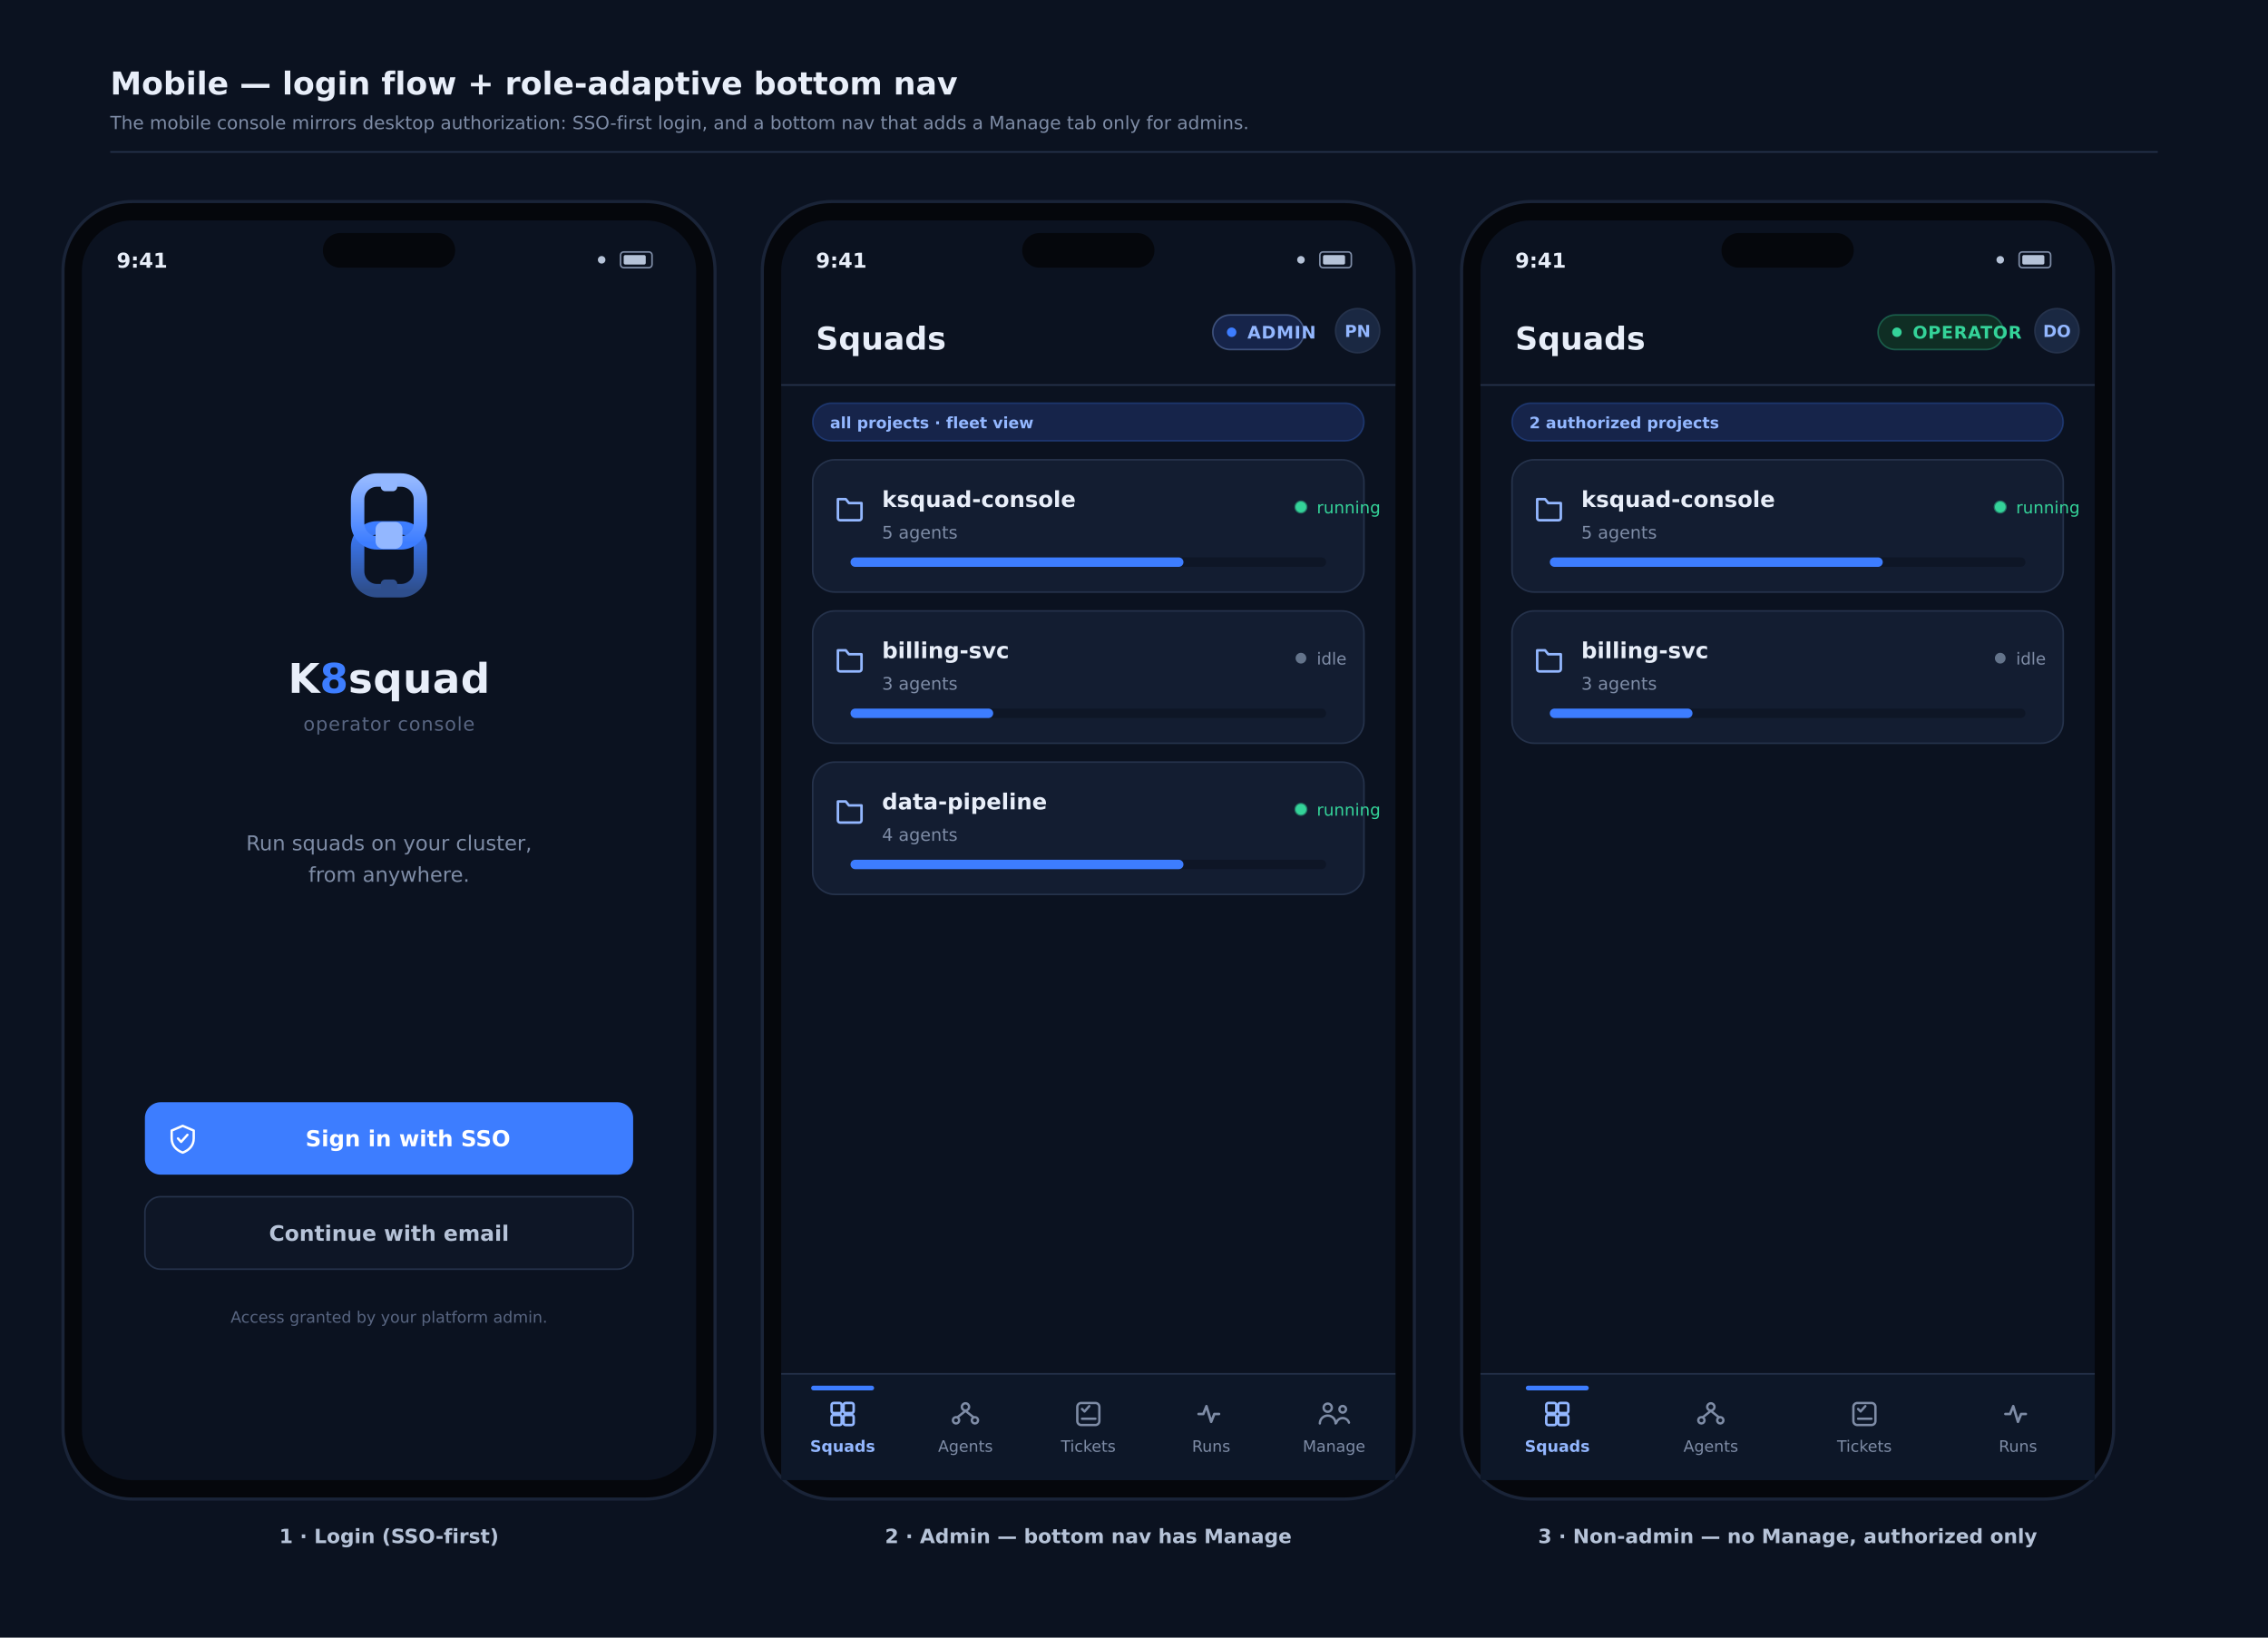
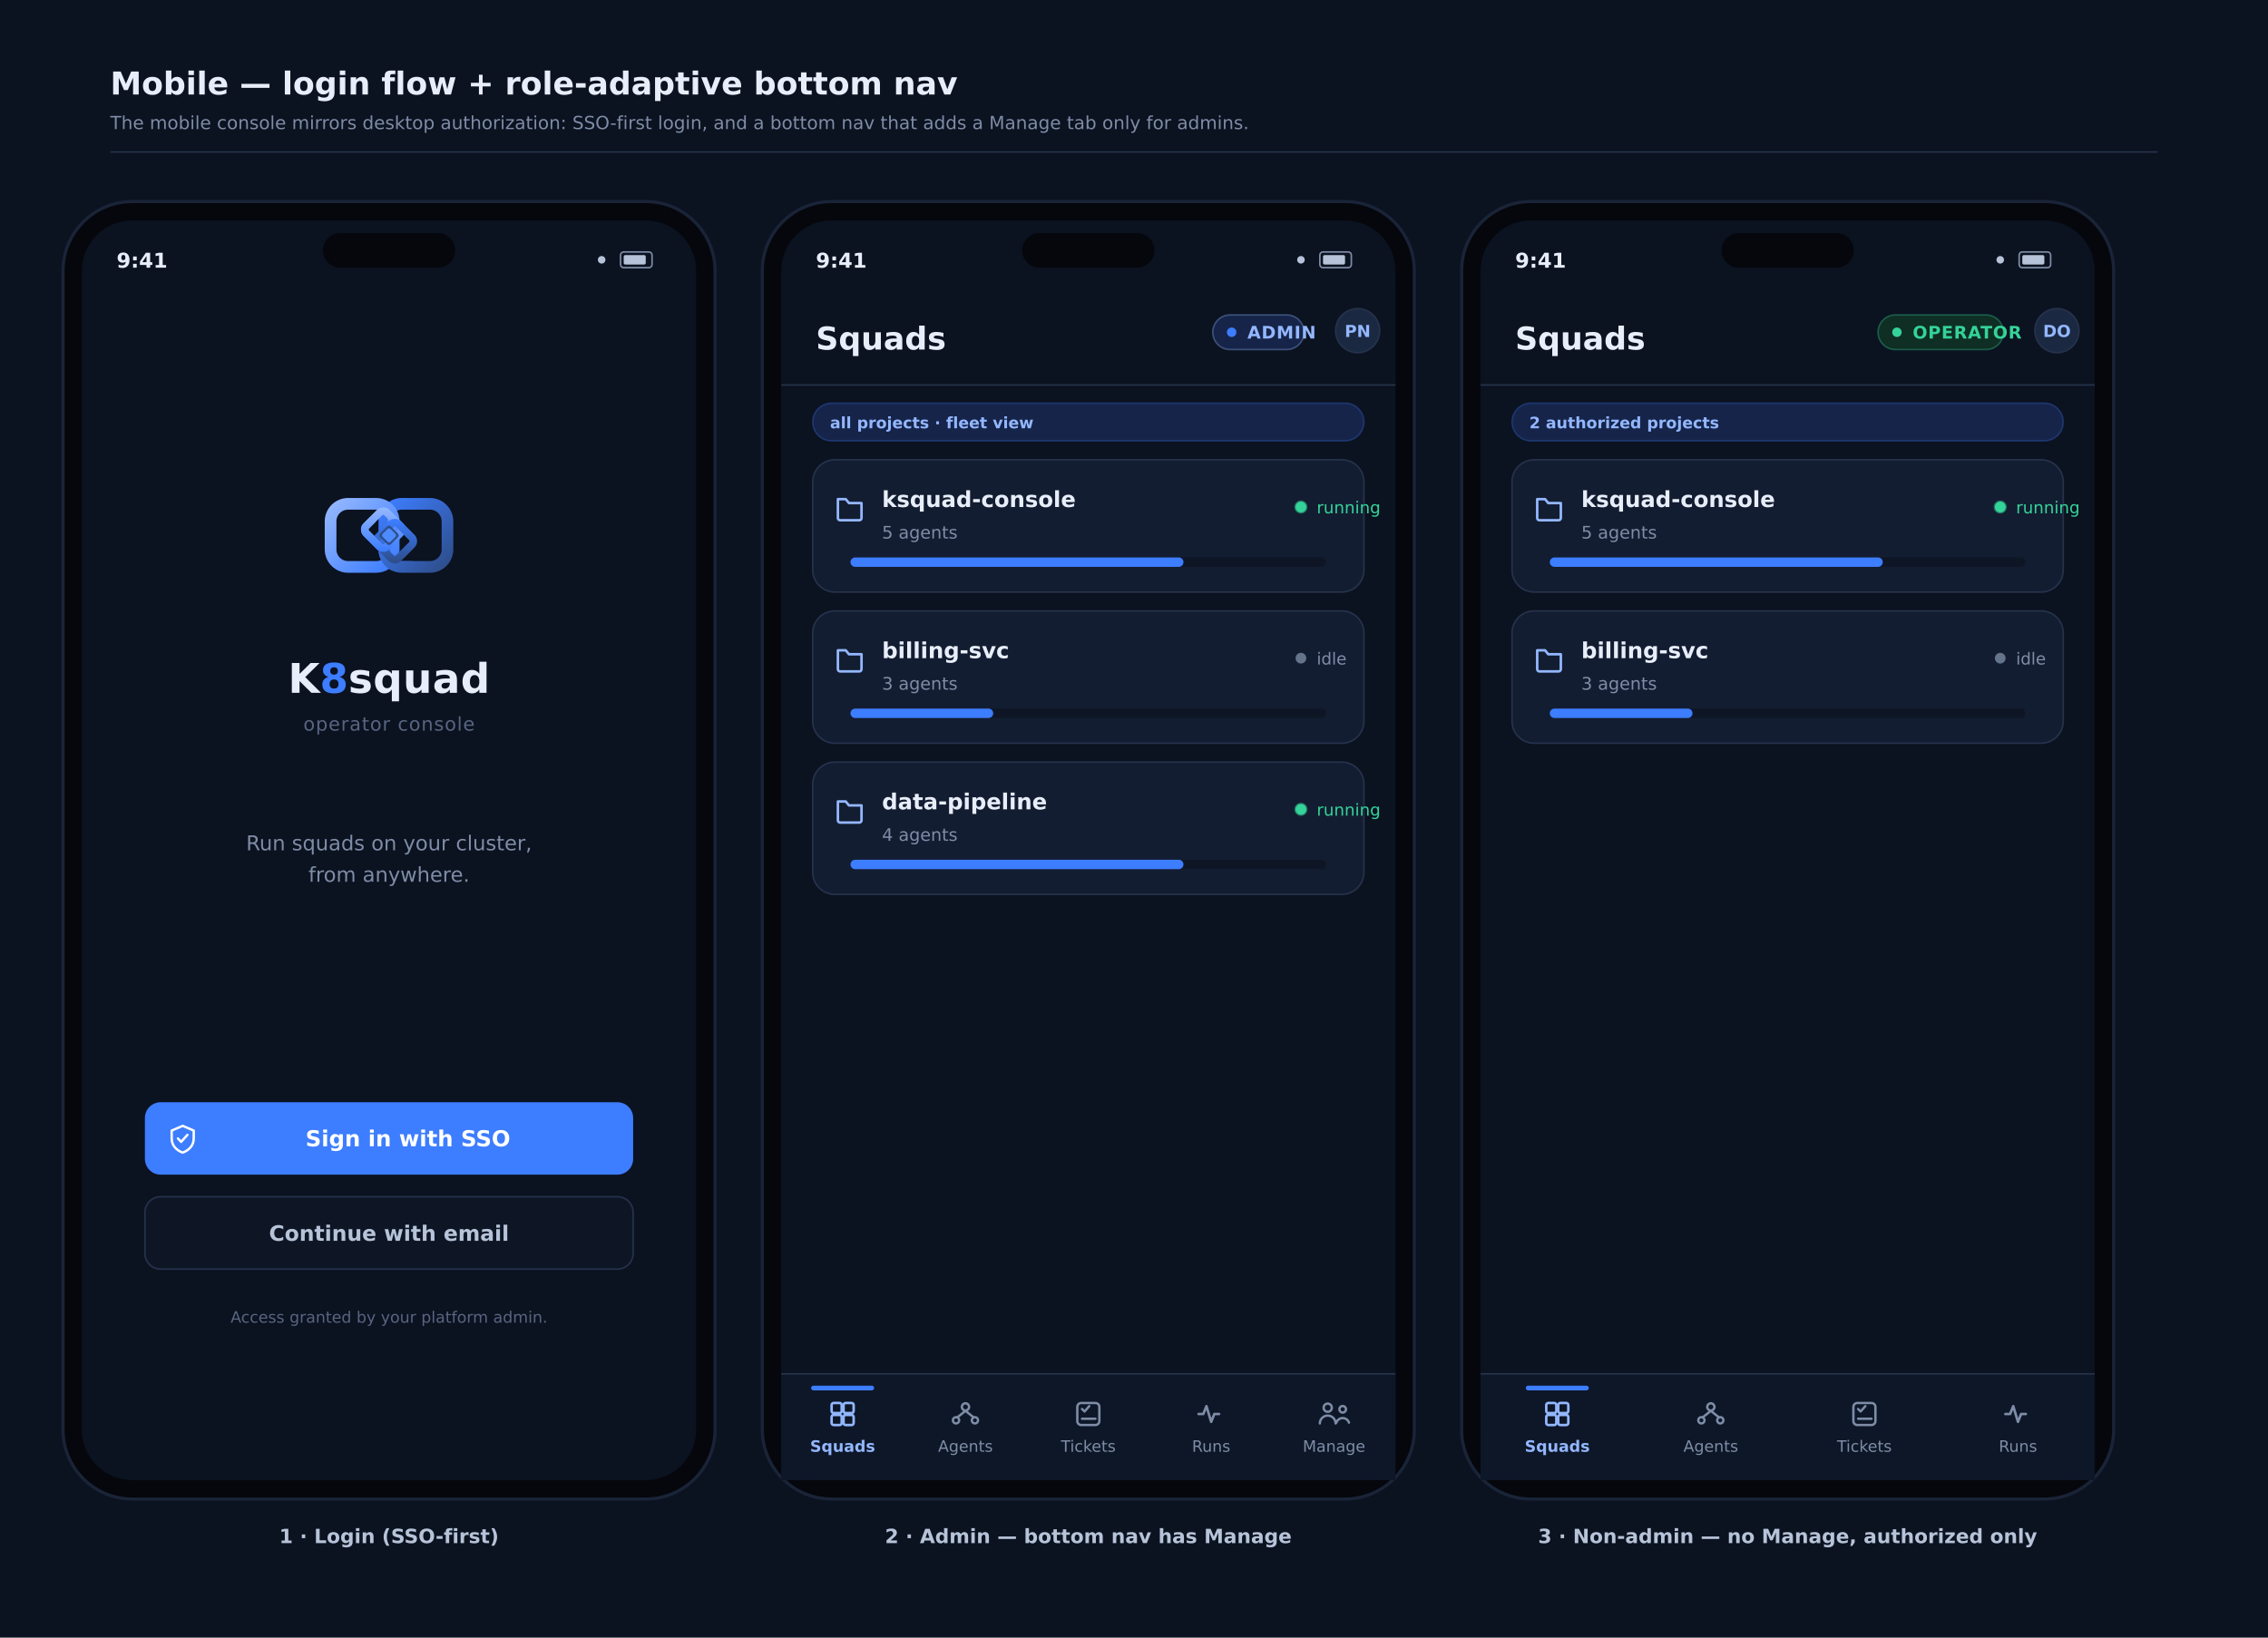
<svg xmlns="http://www.w3.org/2000/svg" width="1440" height="1040" viewBox="0 0 1440 1040" font-family="DejaVu Sans">
  <defs>
+     <linearGradient id="odinL" x1="0" y1="0" x2="1" y2="1">
+       <stop offset="0" stop-color="#93B7FF" />
+       <stop offset="1" stop-color="#3D7DFF" />
+     </linearGradient>
+     <linearGradient id="odinR" x1="0" y1="0" x2="1" y2="1">
+       <stop offset="0" stop-color="#3D7DFF" />
+       <stop offset="1" stop-color="#2E4E8C" />
+     </linearGradient>
+     <clipPath id="odinCB">
+       <rect x="176" y="256" width="160" height="120" />
+     </clipPath>
+     <clipPath id="odinCK">
+       <rect x="166" y="256" width="180" height="120" />
+     </clipPath>
    <linearGradient id="ringTop" x1="0" y1="0" x2="0" y2="1">
      <stop offset="0" stop-color="#93B7FF" />
      <stop offset="1" stop-color="#3D7DFF" />
    </linearGradient>
    <linearGradient id="ringBot" x1="0" y1="0" x2="0" y2="1">
      <stop offset="0" stop-color="#3D7DFF" />
      <stop offset="1" stop-color="#2E4E8C" />
    </linearGradient>
  </defs>
  <rect x="0" y="0" width="1440" height="1040" rx="0" ry="0" fill="#0B1220" stroke="none" stroke-width="1" />
  <text x="70" y="60" font-family="DejaVu Sans" font-size="20" fill="#E8EEF9" font-weight="700" text-anchor="start">Mobile — login flow + role-adaptive bottom nav</text>
  <text x="70" y="82" font-family="DejaVu Sans" font-size="11.5" fill="#7E8CA6" font-weight="400" text-anchor="start">The mobile console mirrors desktop authorization: SSO-first login, and a bottom nav that adds a Manage tab only for admins.</text>
  <rect x="70" y="96" width="1300" height="1" rx="0" ry="0" fill="#25324B" stroke="none" stroke-width="1" />
  <rect x="40" y="128" width="414" height="824" rx="44" ry="44" fill="#05070C" stroke="#1A2438" stroke-width="2" />
  <rect x="52" y="140" width="390" height="800" rx="32" ry="32" fill="#0B1220" stroke="none" stroke-width="1" />
  <g transform="translate(52,140)">
    <text x="22" y="30" font-family="DejaVu Sans" font-size="13" fill="#E8EEF9" font-weight="700" text-anchor="start">9:41</text>
    <circle cx="330" cy="25" r="2.4" fill="#B6C3D8" />
    <rect x="342" y="20" width="20" height="10" rx="2" ry="2" fill="none" stroke="#7E8CA6" stroke-width="1" />
    <rect x="344" y="22" width="14" height="6" rx="1" ry="1" fill="#B6C3D8" stroke="none" stroke-width="1" />
    <g transform="translate(195.0,200) scale(0.95) translate(-50,-50)">
-       <rect x="29" y="45" width="42" height="42" rx="13" fill="none" stroke="url(#ringBot)" stroke-width="9" />
-       <rect x="29" y="13" width="42" height="42" rx="13" fill="none" stroke="url(#ringTop)" stroke-width="9" />
-       <rect x="41" y="41" width="18" height="18" rx="5" fill="#93B7FF" />
-       <rect x="44.5" y="9.5" width="11" height="11" rx="3" fill="#93B7FF" />
-       <rect x="44.5" y="79.5" width="11" height="11" rx="3" fill="#2E4E8C" />
+       <g transform="scale(0.195313)">
+         <path d="M300,148 h96 a60,60 0 0 1 60,60 v96 a60,60 0 0 1 -60,60 h-96 a60,60 0 0 1 -60,-60 v-96 a60,60 0 0 1 60,-60 z" fill="none" stroke="url(#odinR)" stroke-width="40" stroke-linejoin="round" />
+         <path d="M116,148 h96 a60,60 0 0 1 60,60 v96 a60,60 0 0 1 -60,60 h-96 a60,60 0 0 1 -60,-60 v-96 a60,60 0 0 1 60,-60 z" fill="none" stroke="url(#odinL)" stroke-width="40" stroke-linejoin="round" />
+         <g clip-path="url(#odinCB)">
+           <path d="M300,148 h96 a60,60 0 0 1 60,60 v96 a60,60 0 0 1 -60,60 h-96 a60,60 0 0 1 -60,-60 v-96 a60,60 0 0 1 60,-60 z" fill="none" stroke="url(#odinR)" stroke-width="40" stroke-linejoin="round" />
+         </g>
+         <g transform="rotate(45 256 256)">
+           <path d="M196,206 h64 a18,18 0 0 1 18,18 v64 a18,18 0 0 1 -18,18 h-64 a18,18 0 0 1 -18,-18 v-64 a18,18 0 0 1 18,-18 z" fill="none" stroke="url(#odinL)" stroke-width="26" stroke-linejoin="round" />
+           <path d="M252,206 h64 a18,18 0 0 1 18,18 v64 a18,18 0 0 1 -18,18 h-64 a18,18 0 0 1 -18,-18 v-64 a18,18 0 0 1 18,-18 z" fill="none" stroke="url(#odinR)" stroke-width="26" stroke-linejoin="round" />
+           <g clip-path="url(#odinCK)">
+             <path d="M196,206 h64 a18,18 0 0 1 18,18 v64 a18,18 0 0 1 -18,18 h-64 a18,18 0 0 1 -18,-18 v-64 a18,18 0 0 1 18,-18 z" fill="none" stroke="url(#odinL)" stroke-width="26" stroke-linejoin="round" />
+           </g>
+           <rect x="230" y="230" width="52" height="52" rx="9" fill="#2E4E8C" />
+           <rect x="237" y="237" width="38" height="38" rx="7" fill="#4D8BFF" />
+         </g>
+       </g>
    </g>
    <text x="195.0" y="300" font-family="DejaVu Sans" font-size="26" fill="#E8EEF9" font-weight="700" text-anchor="middle" letter-spacing="0.3">K<tspan fill="#3D7DFF">8</tspan>squad</text>
    <text x="195.0" y="324" font-family="DejaVu Sans" font-size="12" fill="#586581" font-weight="400" text-anchor="middle" letter-spacing="0.5">operator console</text>
    <text x="195.0" y="400" font-family="DejaVu Sans" font-size="13" fill="#7E8CA6" font-weight="400" text-anchor="middle">Run squads on your cluster,</text>
    <text x="195.0" y="420" font-family="DejaVu Sans" font-size="13" fill="#7E8CA6" font-weight="400" text-anchor="middle">from anywhere.</text>
    <rect x="40" y="560" width="310" height="46" rx="10" ry="10" fill="#3D7DFF" stroke="none" stroke-width="1" />
    <g fill="none" stroke="#fff" stroke-width="1.5" stroke-linecap="round" stroke-linejoin="round">
      <path d="M64 575.0 l7 3 v5 c0 4.5 -3 7.5 -7 9 c-4 -1.5 -7 -4.5 -7 -9 v-5 z" />
      <path d="M61 583.0 l2 2.2 l4 -4.5" />
    </g>
    <text x="207.0" y="588.0" font-family="DejaVu Sans" font-size="14" fill="#fff" font-weight="700" text-anchor="middle">Sign in with SSO</text>
    <rect x="40" y="620" width="310" height="46" rx="10" ry="10" fill="#0E1626" stroke="#25324B" stroke-width="1" />
    <text x="195.0" y="648.0" font-family="DejaVu Sans" font-size="13.5" fill="#B6C3D8" font-weight="600" text-anchor="middle">Continue with email</text>
    <text x="195.0" y="700" font-family="DejaVu Sans" font-size="10" fill="#586581" font-weight="400" text-anchor="middle">Access granted by your platform admin.</text>
    <rect x="153.0" y="8" width="84" height="22" rx="11" ry="11" fill="#05070C" stroke="none" stroke-width="1" />
  </g>
  <text x="247.0" y="980" font-family="DejaVu Sans" font-size="12.5" fill="#B6C3D8" font-weight="700" text-anchor="middle">1 · Login (SSO-first)</text>
  <rect x="484" y="128" width="414" height="824" rx="44" ry="44" fill="#05070C" stroke="#1A2438" stroke-width="2" />
  <rect x="496" y="140" width="390" height="800" rx="32" ry="32" fill="#0B1220" stroke="none" stroke-width="1" />
  <g transform="translate(496,140)">
    <text x="22" y="30" font-family="DejaVu Sans" font-size="13" fill="#E8EEF9" font-weight="700" text-anchor="start">9:41</text>
    <circle cx="330" cy="25" r="2.4" fill="#B6C3D8" />
    <rect x="342" y="20" width="20" height="10" rx="2" ry="2" fill="none" stroke="#7E8CA6" stroke-width="1" />
    <rect x="344" y="22" width="14" height="6" rx="1" ry="1" fill="#B6C3D8" stroke="none" stroke-width="1" />
    <rect x="0" y="44" width="390" height="60" rx="0" ry="0" fill="#0B1220" stroke="none" stroke-width="1" />
    <rect x="0" y="104" width="390" height="1" rx="0" ry="0" fill="#25324B" stroke="none" stroke-width="1" />
    <text x="22" y="82" font-family="DejaVu Sans" font-size="20" fill="#E8EEF9" font-weight="700" text-anchor="start">Squads</text>
    <rect x="274.0" y="60" width="58.0" height="22" rx="11.0" ry="11.0" fill="#16244A" stroke="#93B7FF55" stroke-width="1" />
    <circle cx="286.0" cy="71.0" r="3" fill="#3D7DFF" />
    <text x="296.0" y="75.0" font-family="DejaVu Sans" font-size="11" fill="#93B7FF" font-weight="700" text-anchor="start" letter-spacing="0.4">ADMIN</text>
    <circle cx="366" cy="70" r="14" fill="#1A2842" stroke="#25324B" />
    <text x="366" y="74" font-family="DejaVu Sans" font-size="10.5" fill="#93B7FF" font-weight="700" text-anchor="middle">PN</text>
    <rect x="20" y="116" width="350" height="24" rx="12.0" ry="12.0" fill="#16244A" stroke="#3D7DFF44" stroke-width="1" />
    <text x="31" y="132.0" font-family="DejaVu Sans" font-size="10" fill="#93B7FF" font-weight="600" text-anchor="start">all projects · fleet view</text>
    <rect x="20" y="152" width="350" height="84" rx="14" ry="14" fill="#131D31" stroke="#25324B" stroke-width="1" />
    <g fill="none" stroke="#93B7FF" stroke-width="1.6" stroke-linecap="round" stroke-linejoin="round">
      <path d="M36 177 h5 l2 2.5 h8 v9.5 a1.4 1.4 0 0 1 -1.4 1.4 h-12.2 a1.4 1.4 0 0 1 -1.4 -1.4 z" />
    </g>
    <text x="64" y="182" font-family="DejaVu Sans" font-size="14" fill="#E8EEF9" font-weight="700" text-anchor="start">ksquad-console</text>
    <text x="64" y="202" font-family="DejaVu Sans" font-size="11" fill="#7E8CA6" font-weight="400" text-anchor="start">5 agents</text>
    <circle cx="330" cy="182" r="3.4" fill="#34D399" />
    <circle cx="330" cy="182" r="3.4" fill="none" stroke="#34D399" stroke-width="1.5" opacity="0.5">
      <animate attributeName="r" from="3.4" to="8.4" dur="1.6s" repeatCount="indefinite" />
      <animate attributeName="opacity" from="0.5" to="0" dur="1.6s" repeatCount="indefinite" />
    </circle>
    <text x="340" y="186" font-family="DejaVu Sans" font-size="10.5" fill="#34D399" font-weight="400" text-anchor="start">running</text>
    <rect x="44" y="214" width="302" height="6" rx="3" ry="3" fill="#0E1626" stroke="none" stroke-width="1" />
    <rect x="44" y="214" width="211.4" height="6" rx="3" ry="3" fill="#3D7DFF" stroke="none" stroke-width="1" />
    <rect x="20" y="248" width="350" height="84" rx="14" ry="14" fill="#131D31" stroke="#25324B" stroke-width="1" />
    <g fill="none" stroke="#93B7FF" stroke-width="1.6" stroke-linecap="round" stroke-linejoin="round">
      <path d="M36 273 h5 l2 2.5 h8 v9.5 a1.4 1.4 0 0 1 -1.4 1.4 h-12.2 a1.4 1.4 0 0 1 -1.4 -1.4 z" />
    </g>
    <text x="64" y="278" font-family="DejaVu Sans" font-size="14" fill="#E8EEF9" font-weight="700" text-anchor="start">billing-svc</text>
    <text x="64" y="298" font-family="DejaVu Sans" font-size="11" fill="#7E8CA6" font-weight="400" text-anchor="start">3 agents</text>
    <circle cx="330" cy="278" r="3.4" fill="#64748B" />
    <text x="340" y="282" font-family="DejaVu Sans" font-size="10.5" fill="#7E8CA6" font-weight="400" text-anchor="start">idle</text>
    <rect x="44" y="310" width="302" height="6" rx="3" ry="3" fill="#0E1626" stroke="none" stroke-width="1" />
    <rect x="44" y="310" width="90.6" height="6" rx="3" ry="3" fill="#3D7DFF" stroke="none" stroke-width="1" />
    <rect x="20" y="344" width="350" height="84" rx="14" ry="14" fill="#131D31" stroke="#25324B" stroke-width="1" />
    <g fill="none" stroke="#93B7FF" stroke-width="1.6" stroke-linecap="round" stroke-linejoin="round">
      <path d="M36 369 h5 l2 2.5 h8 v9.5 a1.4 1.4 0 0 1 -1.4 1.4 h-12.2 a1.4 1.4 0 0 1 -1.4 -1.4 z" />
    </g>
    <text x="64" y="374" font-family="DejaVu Sans" font-size="14" fill="#E8EEF9" font-weight="700" text-anchor="start">data-pipeline</text>
    <text x="64" y="394" font-family="DejaVu Sans" font-size="11" fill="#7E8CA6" font-weight="400" text-anchor="start">4 agents</text>
    <circle cx="330" cy="374" r="3.4" fill="#34D399" />
    <circle cx="330" cy="374" r="3.4" fill="none" stroke="#34D399" stroke-width="1.5" opacity="0.5">
      <animate attributeName="r" from="3.4" to="8.4" dur="1.6s" repeatCount="indefinite" />
      <animate attributeName="opacity" from="0.5" to="0" dur="1.6s" repeatCount="indefinite" />
    </circle>
    <text x="340" y="378" font-family="DejaVu Sans" font-size="10.5" fill="#34D399" font-weight="400" text-anchor="start">running</text>
    <rect x="44" y="406" width="302" height="6" rx="3" ry="3" fill="#0E1626" stroke="none" stroke-width="1" />
    <rect x="44" y="406" width="211.4" height="6" rx="3" ry="3" fill="#3D7DFF" stroke="none" stroke-width="1" />
    <rect x="0" y="732" width="390" height="68" rx="0" ry="0" fill="#0D1728" stroke="none" stroke-width="1" />
    <rect x="0" y="732" width="390" height="1" rx="0" ry="0" fill="#25324B" stroke="none" stroke-width="1" />
    <rect x="19.0" y="740" width="40" height="3" rx="1.5" ry="1.5" fill="#3D7DFF" stroke="none" stroke-width="1" />
    <g fill="none" stroke="#93B7FF" stroke-width="1.6" stroke-linecap="round" stroke-linejoin="round">
      <rect x="32.0" y="751" width="6.4" height="6.4" rx="1.3" />
      <rect x="39.6" y="751" width="6.4" height="6.4" rx="1.3" />
      <rect x="32.0" y="758.6" width="6.4" height="6.4" rx="1.3" />
      <rect x="39.6" y="758.6" width="6.4" height="6.4" rx="1.3" />
    </g>
    <text x="39.0" y="782" font-family="DejaVu Sans" font-size="10" fill="#93B7FF" font-weight="700" text-anchor="middle">Squads</text>
    <g fill="none" stroke="#7E8CA6" stroke-width="1.5" stroke-linecap="round" stroke-linejoin="round">
      <circle cx="117.0" cy="753.5" r="2.3" />
      <circle cx="111.0" cy="762" r="2" />
      <circle cx="123.0" cy="762" r="2" />
      <line x1="117.0" y1="756" x2="112.0" y2="760" />
      <line x1="117.0" y1="756" x2="122.0" y2="760" />
    </g>
    <text x="117.0" y="782" font-family="DejaVu Sans" font-size="10" fill="#7E8CA6" font-weight="500" text-anchor="middle">Agents</text>
    <g fill="none" stroke="#7E8CA6" stroke-width="1.5" stroke-linecap="round" stroke-linejoin="round">
      <rect x="188.0" y="751" width="14" height="14" rx="2.5" />
      <path d="M191.0 754.8 l1.6 1.6 l3 -3.4" />
      <line x1="191.0" y1="761" x2="199.5" y2="761" />
    </g>
    <text x="195.0" y="782" font-family="DejaVu Sans" font-size="10" fill="#7E8CA6" font-weight="500" text-anchor="middle">Tickets</text>
    <g fill="none" stroke="#7E8CA6" stroke-width="1.6" stroke-linecap="round" stroke-linejoin="round">
      <path d="M265.0 758 h3 l2 -5 l3 10 l2 -5 h3" />
    </g>
    <text x="273.0" y="782" font-family="DejaVu Sans" font-size="10" fill="#7E8CA6" font-weight="500" text-anchor="middle">Runs</text>
    <g fill="none" stroke="#7E8CA6" stroke-width="1.5" stroke-linecap="round" stroke-linejoin="round">
      <circle cx="347.0" cy="754" r="2.6" />
      <path d="M342.0 764 a5 5 0 0 1 10 0" />
      <circle cx="356.5" cy="755" r="2.1" />
      <path d="M352.5 763.5 a4.2 4.2 0 0 1 8 0" />
    </g>
    <text x="351.0" y="782" font-family="DejaVu Sans" font-size="10" fill="#7E8CA6" font-weight="500" text-anchor="middle">Manage</text>
    <rect x="153.0" y="8" width="84" height="22" rx="11" ry="11" fill="#05070C" stroke="none" stroke-width="1" />
  </g>
  <text x="691.0" y="980" font-family="DejaVu Sans" font-size="12.5" fill="#B6C3D8" font-weight="700" text-anchor="middle">2 · Admin — bottom nav has Manage</text>
  <rect x="928" y="128" width="414" height="824" rx="44" ry="44" fill="#05070C" stroke="#1A2438" stroke-width="2" />
  <rect x="940" y="140" width="390" height="800" rx="32" ry="32" fill="#0B1220" stroke="none" stroke-width="1" />
  <g transform="translate(940,140)">
    <text x="22" y="30" font-family="DejaVu Sans" font-size="13" fill="#E8EEF9" font-weight="700" text-anchor="start">9:41</text>
    <circle cx="330" cy="25" r="2.4" fill="#B6C3D8" />
    <rect x="342" y="20" width="20" height="10" rx="2" ry="2" fill="none" stroke="#7E8CA6" stroke-width="1" />
    <rect x="344" y="22" width="14" height="6" rx="1" ry="1" fill="#B6C3D8" stroke="none" stroke-width="1" />
    <rect x="0" y="44" width="390" height="60" rx="0" ry="0" fill="#0B1220" stroke="none" stroke-width="1" />
    <rect x="0" y="104" width="390" height="1" rx="0" ry="0" fill="#25324B" stroke="none" stroke-width="1" />
    <text x="22" y="82" font-family="DejaVu Sans" font-size="20" fill="#E8EEF9" font-weight="700" text-anchor="start">Squads</text>
    <rect x="252.4" y="60" width="79.6" height="22" rx="11.0" ry="11.0" fill="#0F2E24" stroke="#34D39955" stroke-width="1" />
    <circle cx="264.4" cy="71.0" r="3" fill="#34D399" />
    <text x="274.4" y="75.0" font-family="DejaVu Sans" font-size="11" fill="#34D399" font-weight="700" text-anchor="start" letter-spacing="0.4">OPERATOR</text>
    <circle cx="366" cy="70" r="14" fill="#1A2842" stroke="#25324B" />
    <text x="366" y="74" font-family="DejaVu Sans" font-size="10.5" fill="#93B7FF" font-weight="700" text-anchor="middle">DO</text>
    <rect x="20" y="116" width="350" height="24" rx="12.0" ry="12.0" fill="#16244A" stroke="#3D7DFF44" stroke-width="1" />
    <text x="31" y="132.0" font-family="DejaVu Sans" font-size="10" fill="#93B7FF" font-weight="600" text-anchor="start">2 authorized projects</text>
    <rect x="20" y="152" width="350" height="84" rx="14" ry="14" fill="#131D31" stroke="#25324B" stroke-width="1" />
    <g fill="none" stroke="#93B7FF" stroke-width="1.6" stroke-linecap="round" stroke-linejoin="round">
      <path d="M36 177 h5 l2 2.5 h8 v9.5 a1.4 1.4 0 0 1 -1.4 1.4 h-12.2 a1.4 1.4 0 0 1 -1.4 -1.4 z" />
    </g>
    <text x="64" y="182" font-family="DejaVu Sans" font-size="14" fill="#E8EEF9" font-weight="700" text-anchor="start">ksquad-console</text>
    <text x="64" y="202" font-family="DejaVu Sans" font-size="11" fill="#7E8CA6" font-weight="400" text-anchor="start">5 agents</text>
    <circle cx="330" cy="182" r="3.4" fill="#34D399" />
    <circle cx="330" cy="182" r="3.4" fill="none" stroke="#34D399" stroke-width="1.5" opacity="0.5">
      <animate attributeName="r" from="3.4" to="8.4" dur="1.6s" repeatCount="indefinite" />
      <animate attributeName="opacity" from="0.5" to="0" dur="1.6s" repeatCount="indefinite" />
    </circle>
    <text x="340" y="186" font-family="DejaVu Sans" font-size="10.5" fill="#34D399" font-weight="400" text-anchor="start">running</text>
    <rect x="44" y="214" width="302" height="6" rx="3" ry="3" fill="#0E1626" stroke="none" stroke-width="1" />
    <rect x="44" y="214" width="211.4" height="6" rx="3" ry="3" fill="#3D7DFF" stroke="none" stroke-width="1" />
    <rect x="20" y="248" width="350" height="84" rx="14" ry="14" fill="#131D31" stroke="#25324B" stroke-width="1" />
    <g fill="none" stroke="#93B7FF" stroke-width="1.6" stroke-linecap="round" stroke-linejoin="round">
      <path d="M36 273 h5 l2 2.5 h8 v9.5 a1.4 1.4 0 0 1 -1.4 1.4 h-12.2 a1.4 1.4 0 0 1 -1.4 -1.4 z" />
    </g>
    <text x="64" y="278" font-family="DejaVu Sans" font-size="14" fill="#E8EEF9" font-weight="700" text-anchor="start">billing-svc</text>
    <text x="64" y="298" font-family="DejaVu Sans" font-size="11" fill="#7E8CA6" font-weight="400" text-anchor="start">3 agents</text>
    <circle cx="330" cy="278" r="3.4" fill="#64748B" />
    <text x="340" y="282" font-family="DejaVu Sans" font-size="10.5" fill="#7E8CA6" font-weight="400" text-anchor="start">idle</text>
    <rect x="44" y="310" width="302" height="6" rx="3" ry="3" fill="#0E1626" stroke="none" stroke-width="1" />
    <rect x="44" y="310" width="90.6" height="6" rx="3" ry="3" fill="#3D7DFF" stroke="none" stroke-width="1" />
    <rect x="0" y="732" width="390" height="68" rx="0" ry="0" fill="#0D1728" stroke="none" stroke-width="1" />
    <rect x="0" y="732" width="390" height="1" rx="0" ry="0" fill="#25324B" stroke="none" stroke-width="1" />
    <rect x="28.75" y="740" width="40" height="3" rx="1.5" ry="1.5" fill="#3D7DFF" stroke="none" stroke-width="1" />
    <g fill="none" stroke="#93B7FF" stroke-width="1.6" stroke-linecap="round" stroke-linejoin="round">
      <rect x="41.75" y="751" width="6.4" height="6.4" rx="1.3" />
      <rect x="49.35" y="751" width="6.4" height="6.4" rx="1.3" />
      <rect x="41.75" y="758.6" width="6.4" height="6.4" rx="1.3" />
      <rect x="49.35" y="758.6" width="6.4" height="6.4" rx="1.3" />
    </g>
    <text x="48.75" y="782" font-family="DejaVu Sans" font-size="10" fill="#93B7FF" font-weight="700" text-anchor="middle">Squads</text>
    <g fill="none" stroke="#7E8CA6" stroke-width="1.5" stroke-linecap="round" stroke-linejoin="round">
      <circle cx="146.25" cy="753.5" r="2.3" />
      <circle cx="140.25" cy="762" r="2" />
      <circle cx="152.25" cy="762" r="2" />
      <line x1="146.25" y1="756" x2="141.25" y2="760" />
      <line x1="146.25" y1="756" x2="151.25" y2="760" />
    </g>
    <text x="146.25" y="782" font-family="DejaVu Sans" font-size="10" fill="#7E8CA6" font-weight="500" text-anchor="middle">Agents</text>
    <g fill="none" stroke="#7E8CA6" stroke-width="1.5" stroke-linecap="round" stroke-linejoin="round">
      <rect x="236.75" y="751" width="14" height="14" rx="2.5" />
      <path d="M239.75 754.8 l1.6 1.6 l3 -3.4" />
      <line x1="239.75" y1="761" x2="248.25" y2="761" />
    </g>
    <text x="243.75" y="782" font-family="DejaVu Sans" font-size="10" fill="#7E8CA6" font-weight="500" text-anchor="middle">Tickets</text>
    <g fill="none" stroke="#7E8CA6" stroke-width="1.6" stroke-linecap="round" stroke-linejoin="round">
      <path d="M333.25 758 h3 l2 -5 l3 10 l2 -5 h3" />
    </g>
    <text x="341.25" y="782" font-family="DejaVu Sans" font-size="10" fill="#7E8CA6" font-weight="500" text-anchor="middle">Runs</text>
    <rect x="153.0" y="8" width="84" height="22" rx="11" ry="11" fill="#05070C" stroke="none" stroke-width="1" />
  </g>
  <text x="1135.0" y="980" font-family="DejaVu Sans" font-size="12.5" fill="#B6C3D8" font-weight="700" text-anchor="middle">3 · Non-admin — no Manage, authorized only</text>
</svg>
